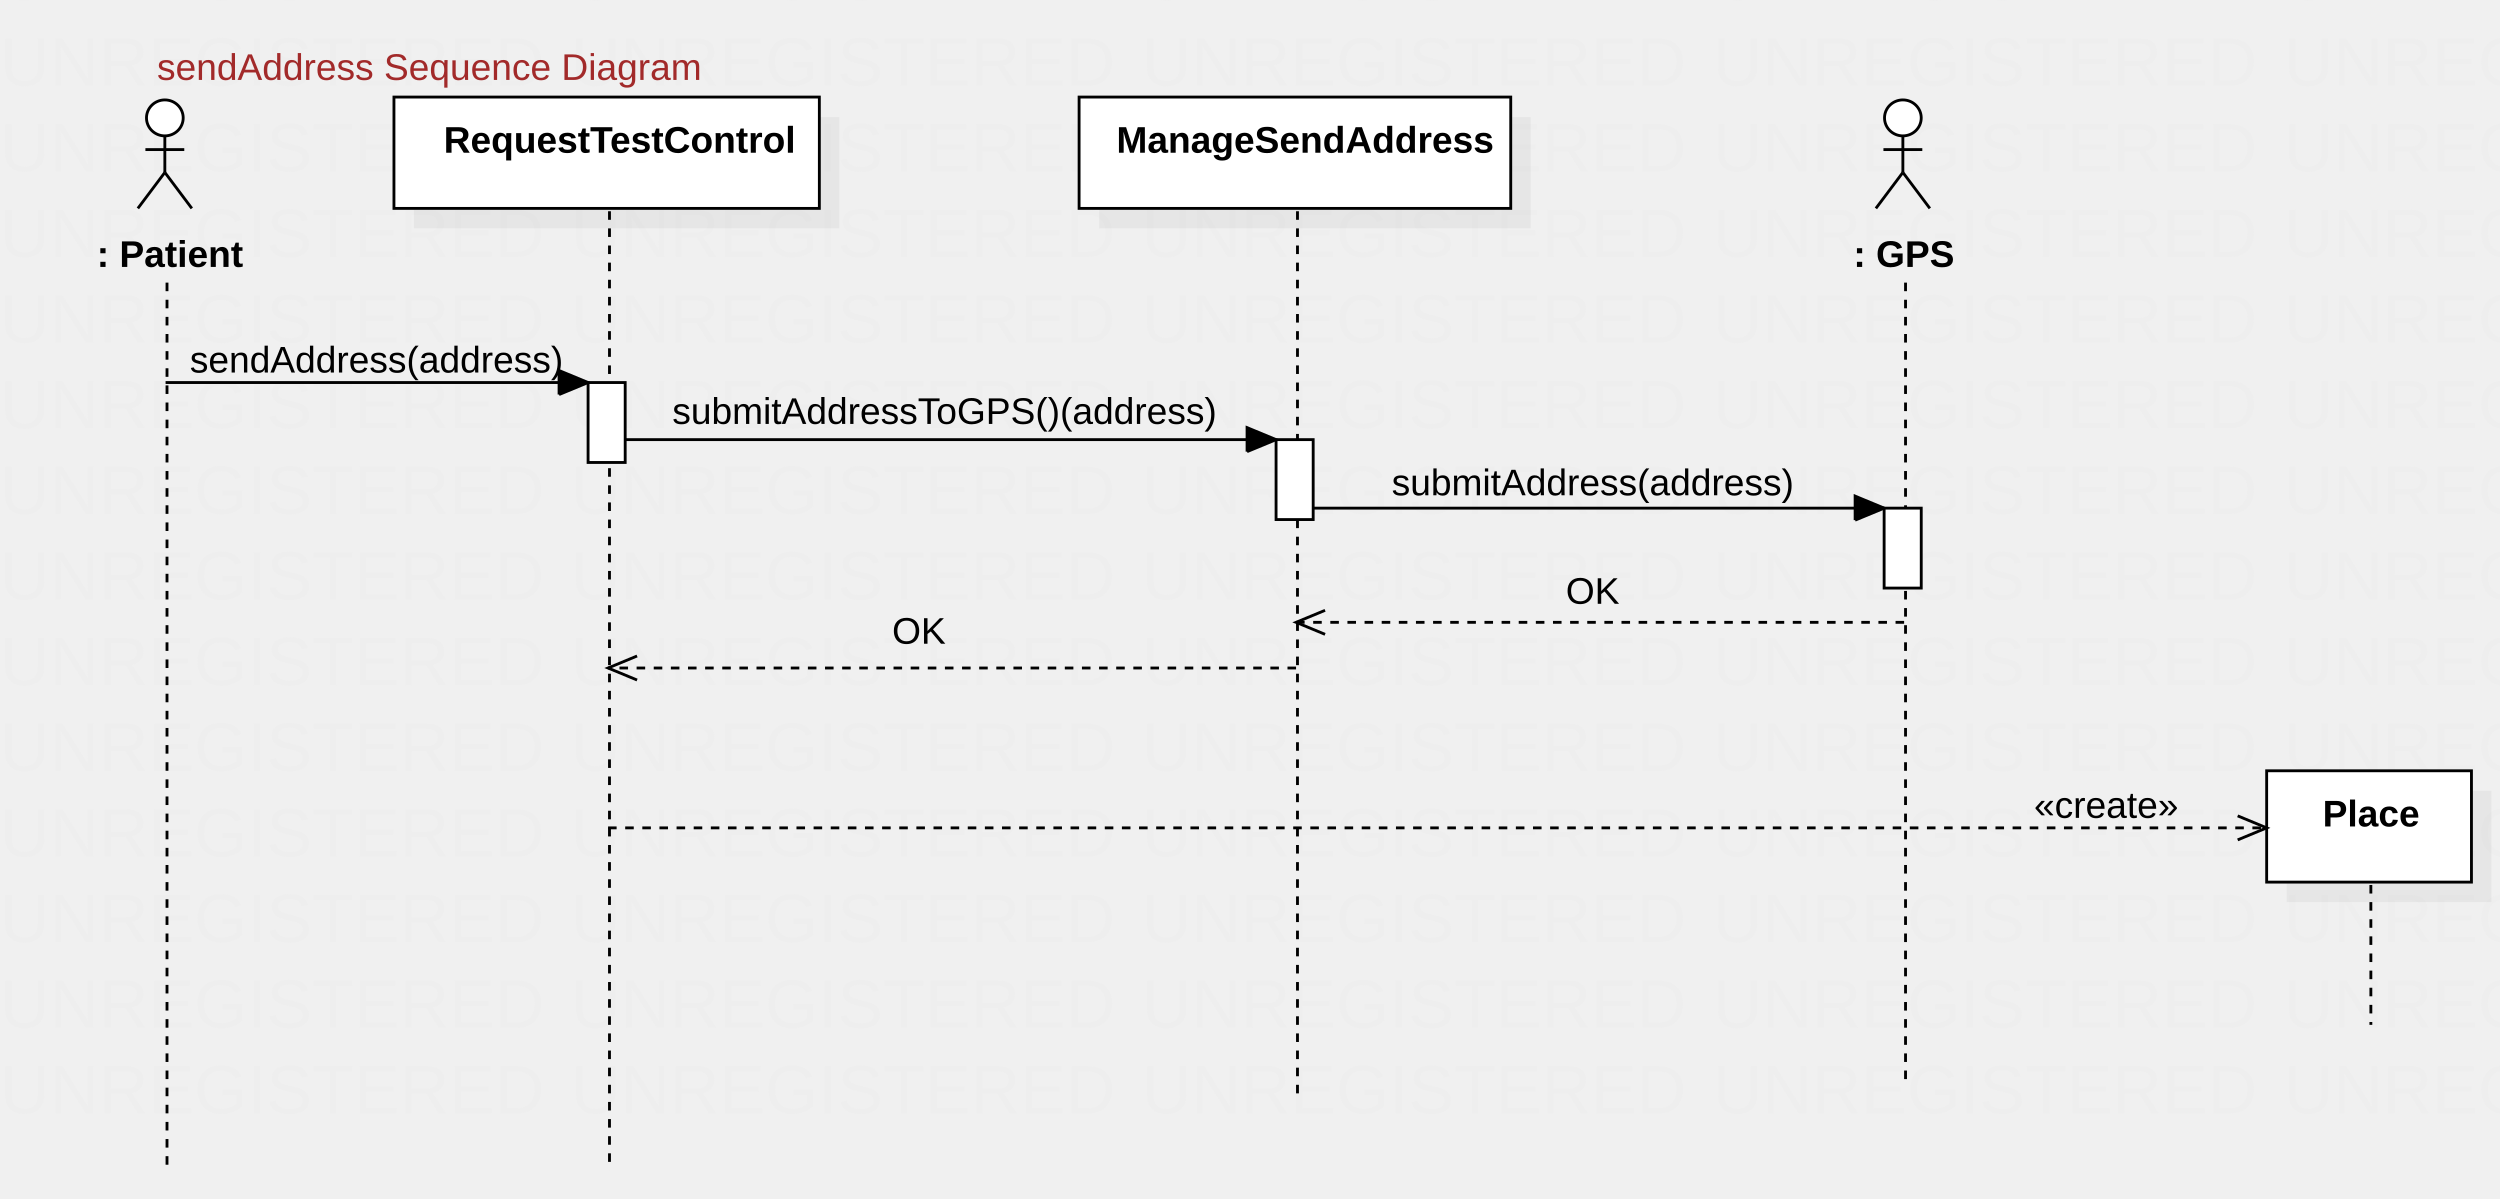
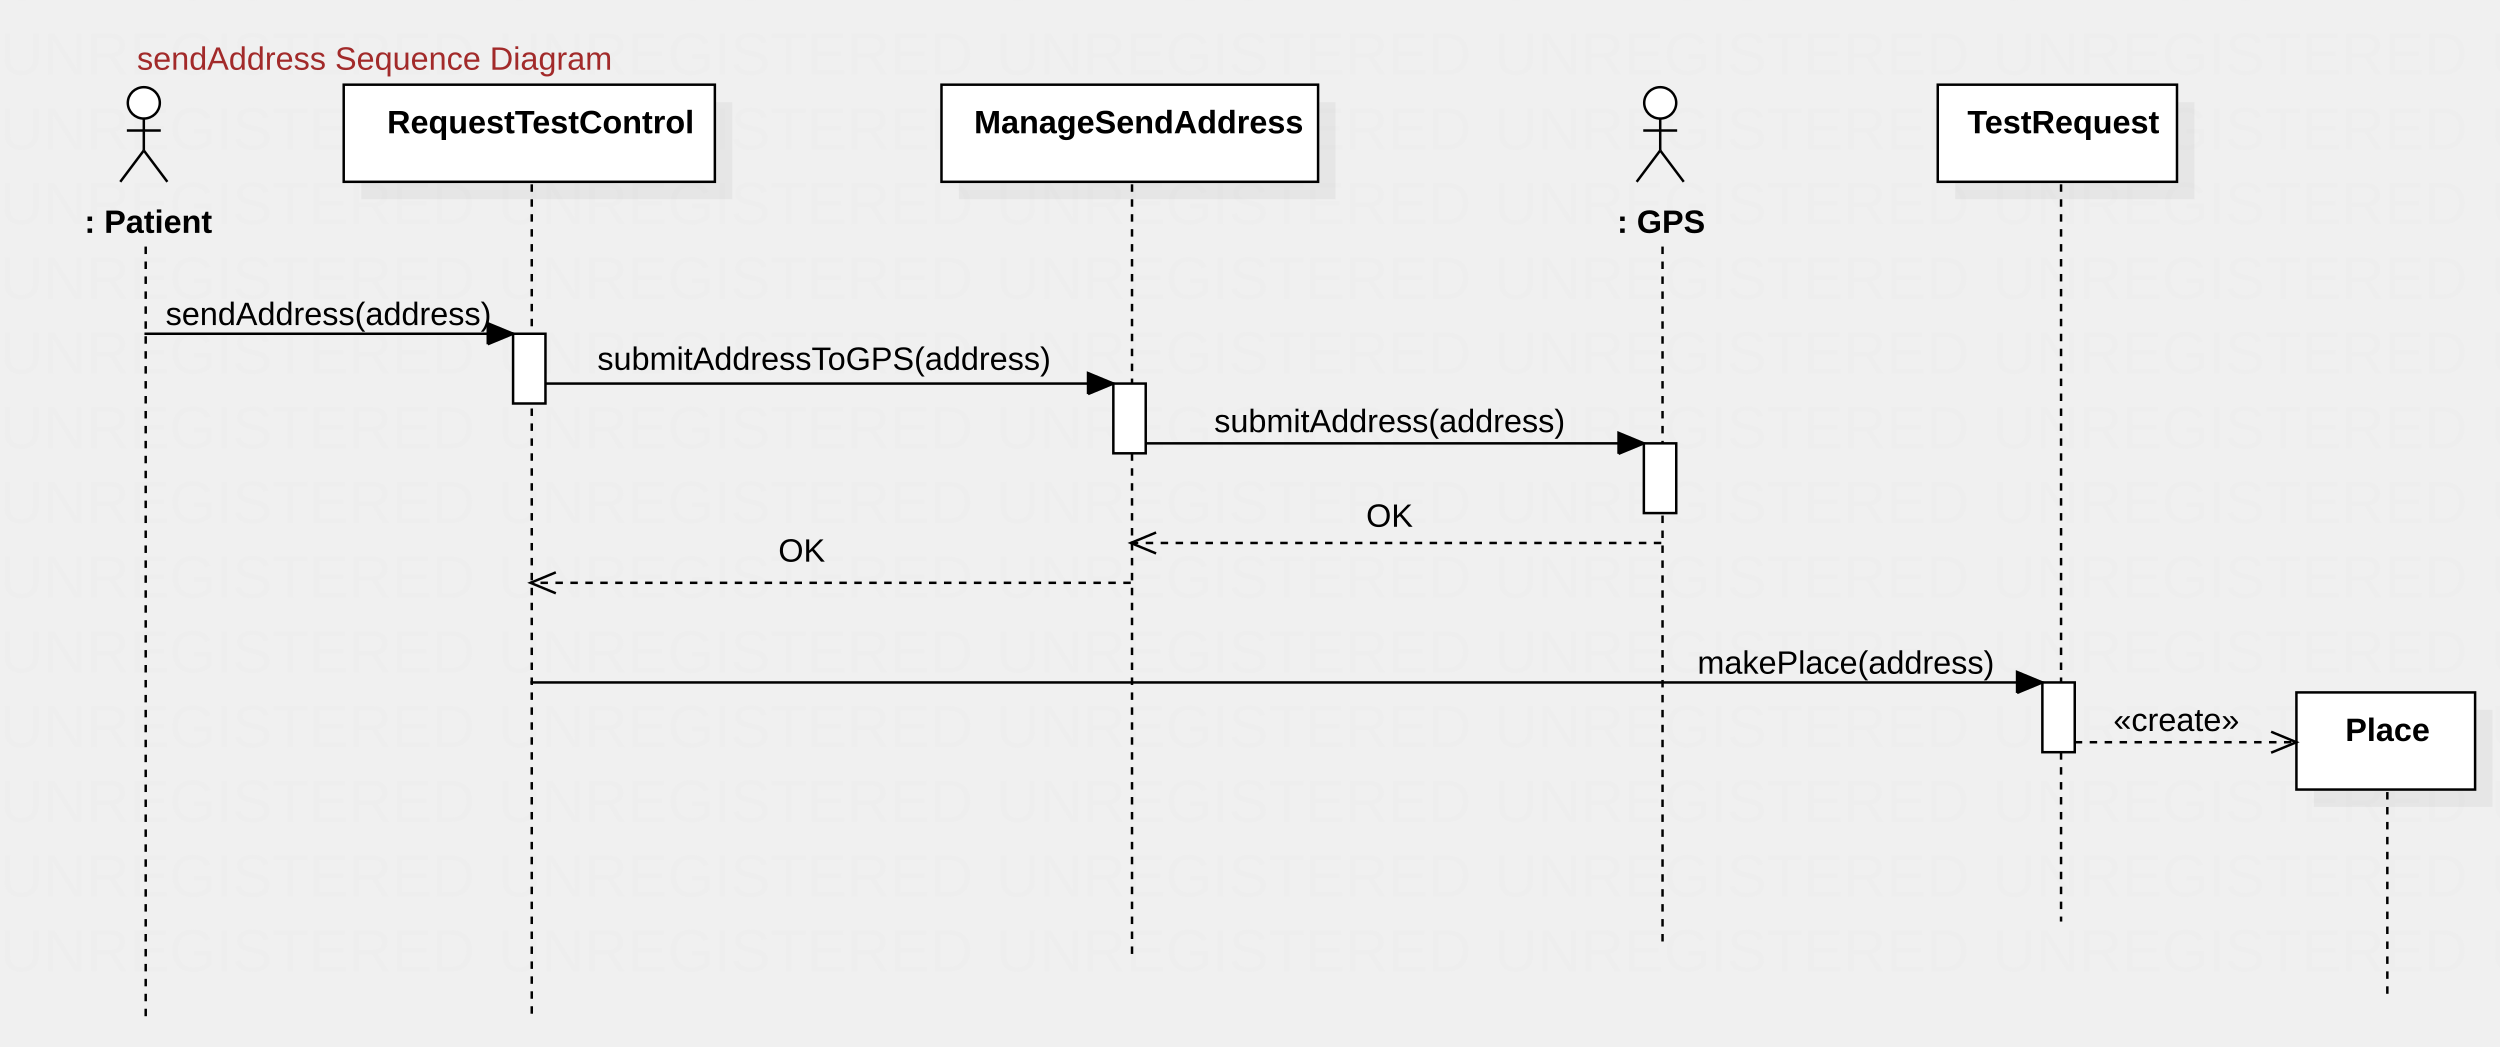
- <svg xmlns="http://www.w3.org/2000/svg" version="1.1" width="875.736" height="420">
+ <svg xmlns="http://www.w3.org/2000/svg" version="1.1" width="1003.736" height="420">
  <defs />
  <g>
    <text fill="#eeeeee" stroke="none" font-family="Arial" font-size="24px" font-style="normal" font-weight="normal" text-decoration="none" x="0" y="0">UNREGISTERED</text>
    <text fill="#eeeeee" stroke="none" font-family="Arial" font-size="24px" font-style="normal" font-weight="normal" text-decoration="none" x="0" y="30">UNREGISTERED</text>
    <text fill="#eeeeee" stroke="none" font-family="Arial" font-size="24px" font-style="normal" font-weight="normal" text-decoration="none" x="0" y="60">UNREGISTERED</text>
    <text fill="#eeeeee" stroke="none" font-family="Arial" font-size="24px" font-style="normal" font-weight="normal" text-decoration="none" x="0" y="90">UNREGISTERED</text>
    <text fill="#eeeeee" stroke="none" font-family="Arial" font-size="24px" font-style="normal" font-weight="normal" text-decoration="none" x="0" y="120">UNREGISTERED</text>
    <text fill="#eeeeee" stroke="none" font-family="Arial" font-size="24px" font-style="normal" font-weight="normal" text-decoration="none" x="0" y="150">UNREGISTERED</text>
    <text fill="#eeeeee" stroke="none" font-family="Arial" font-size="24px" font-style="normal" font-weight="normal" text-decoration="none" x="0" y="180">UNREGISTERED</text>
    <text fill="#eeeeee" stroke="none" font-family="Arial" font-size="24px" font-style="normal" font-weight="normal" text-decoration="none" x="0" y="210">UNREGISTERED</text>
    <text fill="#eeeeee" stroke="none" font-family="Arial" font-size="24px" font-style="normal" font-weight="normal" text-decoration="none" x="0" y="240">UNREGISTERED</text>
    <text fill="#eeeeee" stroke="none" font-family="Arial" font-size="24px" font-style="normal" font-weight="normal" text-decoration="none" x="0" y="270">UNREGISTERED</text>
    <text fill="#eeeeee" stroke="none" font-family="Arial" font-size="24px" font-style="normal" font-weight="normal" text-decoration="none" x="0" y="300">UNREGISTERED</text>
    <text fill="#eeeeee" stroke="none" font-family="Arial" font-size="24px" font-style="normal" font-weight="normal" text-decoration="none" x="0" y="330">UNREGISTERED</text>
    <text fill="#eeeeee" stroke="none" font-family="Arial" font-size="24px" font-style="normal" font-weight="normal" text-decoration="none" x="0" y="360">UNREGISTERED</text>
    <text fill="#eeeeee" stroke="none" font-family="Arial" font-size="24px" font-style="normal" font-weight="normal" text-decoration="none" x="0" y="390">UNREGISTERED</text>
    <text fill="#eeeeee" stroke="none" font-family="Arial" font-size="24px" font-style="normal" font-weight="normal" text-decoration="none" x="200" y="0">UNREGISTERED</text>
    <text fill="#eeeeee" stroke="none" font-family="Arial" font-size="24px" font-style="normal" font-weight="normal" text-decoration="none" x="200" y="30">UNREGISTERED</text>
    <text fill="#eeeeee" stroke="none" font-family="Arial" font-size="24px" font-style="normal" font-weight="normal" text-decoration="none" x="200" y="60">UNREGISTERED</text>
    <text fill="#eeeeee" stroke="none" font-family="Arial" font-size="24px" font-style="normal" font-weight="normal" text-decoration="none" x="200" y="90">UNREGISTERED</text>
    <text fill="#eeeeee" stroke="none" font-family="Arial" font-size="24px" font-style="normal" font-weight="normal" text-decoration="none" x="200" y="120">UNREGISTERED</text>
    <text fill="#eeeeee" stroke="none" font-family="Arial" font-size="24px" font-style="normal" font-weight="normal" text-decoration="none" x="200" y="150">UNREGISTERED</text>
    <text fill="#eeeeee" stroke="none" font-family="Arial" font-size="24px" font-style="normal" font-weight="normal" text-decoration="none" x="200" y="180">UNREGISTERED</text>
    <text fill="#eeeeee" stroke="none" font-family="Arial" font-size="24px" font-style="normal" font-weight="normal" text-decoration="none" x="200" y="210">UNREGISTERED</text>
    <text fill="#eeeeee" stroke="none" font-family="Arial" font-size="24px" font-style="normal" font-weight="normal" text-decoration="none" x="200" y="240">UNREGISTERED</text>
    <text fill="#eeeeee" stroke="none" font-family="Arial" font-size="24px" font-style="normal" font-weight="normal" text-decoration="none" x="200" y="270">UNREGISTERED</text>
    <text fill="#eeeeee" stroke="none" font-family="Arial" font-size="24px" font-style="normal" font-weight="normal" text-decoration="none" x="200" y="300">UNREGISTERED</text>
    <text fill="#eeeeee" stroke="none" font-family="Arial" font-size="24px" font-style="normal" font-weight="normal" text-decoration="none" x="200" y="330">UNREGISTERED</text>
    <text fill="#eeeeee" stroke="none" font-family="Arial" font-size="24px" font-style="normal" font-weight="normal" text-decoration="none" x="200" y="360">UNREGISTERED</text>
    <text fill="#eeeeee" stroke="none" font-family="Arial" font-size="24px" font-style="normal" font-weight="normal" text-decoration="none" x="200" y="390">UNREGISTERED</text>
    <text fill="#eeeeee" stroke="none" font-family="Arial" font-size="24px" font-style="normal" font-weight="normal" text-decoration="none" x="400" y="0">UNREGISTERED</text>
    <text fill="#eeeeee" stroke="none" font-family="Arial" font-size="24px" font-style="normal" font-weight="normal" text-decoration="none" x="400" y="30">UNREGISTERED</text>
    <text fill="#eeeeee" stroke="none" font-family="Arial" font-size="24px" font-style="normal" font-weight="normal" text-decoration="none" x="400" y="60">UNREGISTERED</text>
    <text fill="#eeeeee" stroke="none" font-family="Arial" font-size="24px" font-style="normal" font-weight="normal" text-decoration="none" x="400" y="90">UNREGISTERED</text>
    <text fill="#eeeeee" stroke="none" font-family="Arial" font-size="24px" font-style="normal" font-weight="normal" text-decoration="none" x="400" y="120">UNREGISTERED</text>
    <text fill="#eeeeee" stroke="none" font-family="Arial" font-size="24px" font-style="normal" font-weight="normal" text-decoration="none" x="400" y="150">UNREGISTERED</text>
    <text fill="#eeeeee" stroke="none" font-family="Arial" font-size="24px" font-style="normal" font-weight="normal" text-decoration="none" x="400" y="180">UNREGISTERED</text>
    <text fill="#eeeeee" stroke="none" font-family="Arial" font-size="24px" font-style="normal" font-weight="normal" text-decoration="none" x="400" y="210">UNREGISTERED</text>
    <text fill="#eeeeee" stroke="none" font-family="Arial" font-size="24px" font-style="normal" font-weight="normal" text-decoration="none" x="400" y="240">UNREGISTERED</text>
    <text fill="#eeeeee" stroke="none" font-family="Arial" font-size="24px" font-style="normal" font-weight="normal" text-decoration="none" x="400" y="270">UNREGISTERED</text>
    <text fill="#eeeeee" stroke="none" font-family="Arial" font-size="24px" font-style="normal" font-weight="normal" text-decoration="none" x="400" y="300">UNREGISTERED</text>
    <text fill="#eeeeee" stroke="none" font-family="Arial" font-size="24px" font-style="normal" font-weight="normal" text-decoration="none" x="400" y="330">UNREGISTERED</text>
    <text fill="#eeeeee" stroke="none" font-family="Arial" font-size="24px" font-style="normal" font-weight="normal" text-decoration="none" x="400" y="360">UNREGISTERED</text>
    <text fill="#eeeeee" stroke="none" font-family="Arial" font-size="24px" font-style="normal" font-weight="normal" text-decoration="none" x="400" y="390">UNREGISTERED</text>
    <text fill="#eeeeee" stroke="none" font-family="Arial" font-size="24px" font-style="normal" font-weight="normal" text-decoration="none" x="600" y="0">UNREGISTERED</text>
    <text fill="#eeeeee" stroke="none" font-family="Arial" font-size="24px" font-style="normal" font-weight="normal" text-decoration="none" x="600" y="30">UNREGISTERED</text>
    <text fill="#eeeeee" stroke="none" font-family="Arial" font-size="24px" font-style="normal" font-weight="normal" text-decoration="none" x="600" y="60">UNREGISTERED</text>
    <text fill="#eeeeee" stroke="none" font-family="Arial" font-size="24px" font-style="normal" font-weight="normal" text-decoration="none" x="600" y="90">UNREGISTERED</text>
    <text fill="#eeeeee" stroke="none" font-family="Arial" font-size="24px" font-style="normal" font-weight="normal" text-decoration="none" x="600" y="120">UNREGISTERED</text>
    <text fill="#eeeeee" stroke="none" font-family="Arial" font-size="24px" font-style="normal" font-weight="normal" text-decoration="none" x="600" y="150">UNREGISTERED</text>
    <text fill="#eeeeee" stroke="none" font-family="Arial" font-size="24px" font-style="normal" font-weight="normal" text-decoration="none" x="600" y="180">UNREGISTERED</text>
    <text fill="#eeeeee" stroke="none" font-family="Arial" font-size="24px" font-style="normal" font-weight="normal" text-decoration="none" x="600" y="210">UNREGISTERED</text>
    <text fill="#eeeeee" stroke="none" font-family="Arial" font-size="24px" font-style="normal" font-weight="normal" text-decoration="none" x="600" y="240">UNREGISTERED</text>
    <text fill="#eeeeee" stroke="none" font-family="Arial" font-size="24px" font-style="normal" font-weight="normal" text-decoration="none" x="600" y="270">UNREGISTERED</text>
    <text fill="#eeeeee" stroke="none" font-family="Arial" font-size="24px" font-style="normal" font-weight="normal" text-decoration="none" x="600" y="300">UNREGISTERED</text>
    <text fill="#eeeeee" stroke="none" font-family="Arial" font-size="24px" font-style="normal" font-weight="normal" text-decoration="none" x="600" y="330">UNREGISTERED</text>
    <text fill="#eeeeee" stroke="none" font-family="Arial" font-size="24px" font-style="normal" font-weight="normal" text-decoration="none" x="600" y="360">UNREGISTERED</text>
    <text fill="#eeeeee" stroke="none" font-family="Arial" font-size="24px" font-style="normal" font-weight="normal" text-decoration="none" x="600" y="390">UNREGISTERED</text>
    <text fill="#eeeeee" stroke="none" font-family="Arial" font-size="24px" font-style="normal" font-weight="normal" text-decoration="none" x="800" y="0">UNREGISTERED</text>
    <text fill="#eeeeee" stroke="none" font-family="Arial" font-size="24px" font-style="normal" font-weight="normal" text-decoration="none" x="800" y="30">UNREGISTERED</text>
    <text fill="#eeeeee" stroke="none" font-family="Arial" font-size="24px" font-style="normal" font-weight="normal" text-decoration="none" x="800" y="60">UNREGISTERED</text>
    <text fill="#eeeeee" stroke="none" font-family="Arial" font-size="24px" font-style="normal" font-weight="normal" text-decoration="none" x="800" y="90">UNREGISTERED</text>
    <text fill="#eeeeee" stroke="none" font-family="Arial" font-size="24px" font-style="normal" font-weight="normal" text-decoration="none" x="800" y="120">UNREGISTERED</text>
    <text fill="#eeeeee" stroke="none" font-family="Arial" font-size="24px" font-style="normal" font-weight="normal" text-decoration="none" x="800" y="150">UNREGISTERED</text>
    <text fill="#eeeeee" stroke="none" font-family="Arial" font-size="24px" font-style="normal" font-weight="normal" text-decoration="none" x="800" y="180">UNREGISTERED</text>
    <text fill="#eeeeee" stroke="none" font-family="Arial" font-size="24px" font-style="normal" font-weight="normal" text-decoration="none" x="800" y="210">UNREGISTERED</text>
    <text fill="#eeeeee" stroke="none" font-family="Arial" font-size="24px" font-style="normal" font-weight="normal" text-decoration="none" x="800" y="240">UNREGISTERED</text>
    <text fill="#eeeeee" stroke="none" font-family="Arial" font-size="24px" font-style="normal" font-weight="normal" text-decoration="none" x="800" y="270">UNREGISTERED</text>
    <text fill="#eeeeee" stroke="none" font-family="Arial" font-size="24px" font-style="normal" font-weight="normal" text-decoration="none" x="800" y="300">UNREGISTERED</text>
    <text fill="#eeeeee" stroke="none" font-family="Arial" font-size="24px" font-style="normal" font-weight="normal" text-decoration="none" x="800" y="330">UNREGISTERED</text>
    <text fill="#eeeeee" stroke="none" font-family="Arial" font-size="24px" font-style="normal" font-weight="normal" text-decoration="none" x="800" y="360">UNREGISTERED</text>
    <text fill="#eeeeee" stroke="none" font-family="Arial" font-size="24px" font-style="normal" font-weight="normal" text-decoration="none" x="800" y="390">UNREGISTERED</text>
+     <text fill="#eeeeee" stroke="none" font-family="Arial" font-size="24px" font-style="normal" font-weight="normal" text-decoration="none" x="1000" y="0">UNREGISTERED</text>
+     <text fill="#eeeeee" stroke="none" font-family="Arial" font-size="24px" font-style="normal" font-weight="normal" text-decoration="none" x="1000" y="30">UNREGISTERED</text>
+     <text fill="#eeeeee" stroke="none" font-family="Arial" font-size="24px" font-style="normal" font-weight="normal" text-decoration="none" x="1000" y="60">UNREGISTERED</text>
+     <text fill="#eeeeee" stroke="none" font-family="Arial" font-size="24px" font-style="normal" font-weight="normal" text-decoration="none" x="1000" y="90">UNREGISTERED</text>
+     <text fill="#eeeeee" stroke="none" font-family="Arial" font-size="24px" font-style="normal" font-weight="normal" text-decoration="none" x="1000" y="120">UNREGISTERED</text>
+     <text fill="#eeeeee" stroke="none" font-family="Arial" font-size="24px" font-style="normal" font-weight="normal" text-decoration="none" x="1000" y="150">UNREGISTERED</text>
+     <text fill="#eeeeee" stroke="none" font-family="Arial" font-size="24px" font-style="normal" font-weight="normal" text-decoration="none" x="1000" y="180">UNREGISTERED</text>
+     <text fill="#eeeeee" stroke="none" font-family="Arial" font-size="24px" font-style="normal" font-weight="normal" text-decoration="none" x="1000" y="210">UNREGISTERED</text>
+     <text fill="#eeeeee" stroke="none" font-family="Arial" font-size="24px" font-style="normal" font-weight="normal" text-decoration="none" x="1000" y="240">UNREGISTERED</text>
+     <text fill="#eeeeee" stroke="none" font-family="Arial" font-size="24px" font-style="normal" font-weight="normal" text-decoration="none" x="1000" y="270">UNREGISTERED</text>
+     <text fill="#eeeeee" stroke="none" font-family="Arial" font-size="24px" font-style="normal" font-weight="normal" text-decoration="none" x="1000" y="300">UNREGISTERED</text>
+     <text fill="#eeeeee" stroke="none" font-family="Arial" font-size="24px" font-style="normal" font-weight="normal" text-decoration="none" x="1000" y="330">UNREGISTERED</text>
+     <text fill="#eeeeee" stroke="none" font-family="Arial" font-size="24px" font-style="normal" font-weight="normal" text-decoration="none" x="1000" y="360">UNREGISTERED</text>
+     <text fill="#eeeeee" stroke="none" font-family="Arial" font-size="24px" font-style="normal" font-weight="normal" text-decoration="none" x="1000" y="390">UNREGISTERED</text>
    <g transform="translate(-30,-6) scale(1,1)">
      <path fill="#ffffff" stroke="none" d="M 81.314 47.3 C 81.314 43.821 84.193 41 87.743 41 C 91.294 41 94.172 43.821 94.172 47.3 C 94.172 50.779 91.294 53.6 87.743 53.6 C 84.193 53.6 81.314 50.779 81.314 47.3 Z" />
    </g>
    <g transform="translate(-30,-6) scale(1,1)">
      <path fill="none" stroke="#000000" d="M 81.314 47.3 C 81.314 43.821 84.193 41 87.743 41 C 91.294 41 94.172 43.821 94.172 47.3 C 94.172 50.779 91.294 53.6 87.743 53.6 C 84.193 53.6 81.314 50.779 81.314 47.3 Z" stroke-miterlimit="10" />
    </g>
    <g transform="translate(-30,-6) scale(1,1)">
      <path fill="none" stroke="#000000" d="M 87.743 53.6 L 87.743 66.4" stroke-miterlimit="10" />
    </g>
    <g transform="translate(-30,-6) scale(1,1)">
      <path fill="none" stroke="#000000" d="M 80.936 58.4 L 94.551 58.4" stroke-miterlimit="10" />
    </g>
    <g transform="translate(-30,-6) scale(1,1)">
      <path fill="none" stroke="#000000" d="M 87.743 66.4 L 78.289 79" stroke-miterlimit="10" />
    </g>
    <g transform="translate(-30,-6) scale(1,1)">
      <path fill="none" stroke="#000000" d="M 87.743 66.4 L 97.198 79" stroke-miterlimit="10" />
    </g>
    <g transform="translate(-30,-6) scale(1,1)">
      <g>
        <path fill="none" stroke="none" />
        <text fill="#000000" stroke="none" font-family="Arial" font-size="13px" font-style="normal" font-weight="bold" text-decoration="none" x="63.895" y="99.5">: Patient</text>
      </g>
    </g>
    <g transform="translate(-30,-6) scale(1,1)">
      <path fill="none" stroke="#000000" d="M 88.5 105 L 88.5 416" stroke-miterlimit="10" stroke-dasharray="3" />
    </g>
    <g transform="translate(-30,-6) scale(1,1)">
      <rect fill="#C0C0C0" stroke="none" x="175" y="47" width="149.013" height="39" opacity="0.2" />
    </g>
    <g transform="translate(-30,-6) scale(1,1)">
      <rect fill="#ffffff" stroke="none" x="168" y="40" width="149.013" height="39" />
    </g>
    <g transform="translate(-30,-6) scale(1,1)">
      <path fill="none" stroke="#000000" d="M 168 40 L 317.013 40 L 317.013 79 L 168 79 L 168 40 Z Z" stroke-miterlimit="10" />
    </g>
    <g transform="translate(-30,-6) scale(1,1)">
      <g>
        <path fill="none" stroke="none" />
        <text fill="#000000" stroke="none" font-family="Arial" font-size="13px" font-style="normal" font-weight="bold" text-decoration="none" x="185.422" y="59.5">RequestTestControl</text>
      </g>
    </g>
    <g transform="translate(-30,-6) scale(1,1)">
      <path fill="none" stroke="#000000" d="M 243.5 80 L 243.5 416" stroke-miterlimit="10" stroke-dasharray="3" />
    </g>
    <g transform="translate(-30,-6) scale(1,1)">
      <rect fill="#C0C0C0" stroke="none" x="415" y="47" width="151.203" height="39" opacity="0.2" />
    </g>
    <g transform="translate(-30,-6) scale(1,1)">
      <rect fill="#ffffff" stroke="none" x="408" y="40" width="151.203" height="39" />
    </g>
    <g transform="translate(-30,-6) scale(1,1)">
      <path fill="none" stroke="#000000" d="M 408 40 L 559.203 40 L 559.203 79 L 408 79 L 408 40 Z Z" stroke-miterlimit="10" />
    </g>
    <g transform="translate(-30,-6) scale(1,1)">
      <g>
        <path fill="none" stroke="none" />
        <text fill="#000000" stroke="none" font-family="Arial" font-size="13px" font-style="normal" font-weight="bold" text-decoration="none" x="421.086" y="59.5">ManageSendAddress</text>
      </g>
    </g>
    <g transform="translate(-30,-6) scale(1,1)">
      <path fill="none" stroke="#000000" d="M 484.5 80 L 484.5 392" stroke-miterlimit="10" stroke-dasharray="3" />
    </g>
    <g transform="translate(-30,-6) scale(1,1)">
-       <rect fill="#C0C0C0" stroke="none" x="831" y="283" width="71.736" height="39" opacity="0.2" />
-     </g>
-     <g transform="translate(-30,-6) scale(1,1)">
-       <rect fill="#ffffff" stroke="none" x="824" y="276" width="71.736" height="39" />
-     </g>
-     <g transform="translate(-30,-6) scale(1,1)">
-       <path fill="none" stroke="#000000" d="M 824 276 L 895.736 276 L 895.736 315 L 824 315 L 824 276 Z Z" stroke-miterlimit="10" />
-     </g>
-     <g transform="translate(-30,-6) scale(1,1)">
-       <g>
-         <path fill="none" stroke="none" />
-         <text fill="#000000" stroke="none" font-family="Arial" font-size="13px" font-style="normal" font-weight="bold" text-decoration="none" x="843.609" y="295.5">Place</text>
-       </g>
-     </g>
-     <g transform="translate(-30,-6) scale(1,1)">
-       <path fill="none" stroke="#000000" d="M 860.5 316 L 860.5 365" stroke-miterlimit="10" stroke-dasharray="3" />
+       <rect fill="#C0C0C0" stroke="none" x="959" y="291" width="71.736" height="39" opacity="0.2" />
+     </g>
+     <g transform="translate(-30,-6) scale(1,1)">
+       <rect fill="#ffffff" stroke="none" x="952" y="284" width="71.736" height="39" />
+     </g>
+     <g transform="translate(-30,-6) scale(1,1)">
+       <path fill="none" stroke="#000000" d="M 952 284 L 1023.736 284 L 1023.736 323 L 952 323 L 952 284 Z Z" stroke-miterlimit="10" />
+     </g>
+     <g transform="translate(-30,-6) scale(1,1)">
+       <g>
+         <path fill="none" stroke="none" />
+         <text fill="#000000" stroke="none" font-family="Arial" font-size="13px" font-style="normal" font-weight="bold" text-decoration="none" x="971.609" y="303.5">Place</text>
+       </g>
+     </g>
+     <g transform="translate(-30,-6) scale(1,1)">
+       <path fill="none" stroke="#000000" d="M 988.5 324 L 988.5 408" stroke-miterlimit="10" stroke-dasharray="3" />
    </g>
    <g transform="translate(-30,-6) scale(1,1)">
      <path fill="#ffffff" stroke="none" d="M 690.136 47.3 C 690.136 43.821 693.015 41 696.565 41 C 700.116 41 702.995 43.821 702.995 47.3 C 702.995 50.779 700.116 53.6 696.565 53.6 C 693.015 53.6 690.136 50.779 690.136 47.3 Z" />
    </g>
    <g transform="translate(-30,-6) scale(1,1)">
      <path fill="none" stroke="#000000" d="M 690.136 47.3 C 690.136 43.821 693.015 41 696.565 41 C 700.116 41 702.995 43.821 702.995 47.3 C 702.995 50.779 700.116 53.6 696.565 53.6 C 693.015 53.6 690.136 50.779 690.136 47.3 Z" stroke-miterlimit="10" />
    </g>
    <g transform="translate(-30,-6) scale(1,1)">
      <path fill="none" stroke="#000000" d="M 696.565 53.6 L 696.565 66.4" stroke-miterlimit="10" />
    </g>
    <g transform="translate(-30,-6) scale(1,1)">
      <path fill="none" stroke="#000000" d="M 689.758 58.4 L 703.373 58.4" stroke-miterlimit="10" />
    </g>
    <g transform="translate(-30,-6) scale(1,1)">
      <path fill="none" stroke="#000000" d="M 696.565 66.4 L 687.111 79" stroke-miterlimit="10" />
    </g>
    <g transform="translate(-30,-6) scale(1,1)">
      <path fill="none" stroke="#000000" d="M 696.565 66.4 L 706.02 79" stroke-miterlimit="10" />
    </g>
    <g transform="translate(-30,-6) scale(1,1)">
      <g>
        <path fill="none" stroke="none" />
        <text fill="#000000" stroke="none" font-family="Arial" font-size="13px" font-style="normal" font-weight="bold" text-decoration="none" x="679.227" y="99.5">: GPS</text>
      </g>
    </g>
    <g transform="translate(-30,-6) scale(1,1)">
      <path fill="none" stroke="#000000" d="M 697.5 105 L 697.5 384" stroke-miterlimit="10" stroke-dasharray="3" />
    </g>
    <g transform="translate(-30,-6) scale(1,1)">
      <g>
        <path fill="none" stroke="none" />
        <text fill="#a22a2a" stroke="none" font-family="Arial" font-size="13px" font-style="normal" font-weight="normal" text-decoration="none" x="85" y="34">sendAddress Sequence Diagram</text>
      </g>
    </g>
    <g transform="translate(-30,-6) scale(1,1)">
+       <rect fill="#C0C0C0" stroke="none" x="815" y="47" width="96.054" height="39" opacity="0.2" />
+     </g>
+     <g transform="translate(-30,-6) scale(1,1)">
+       <rect fill="#ffffff" stroke="none" x="808" y="40" width="96.054" height="39" />
+     </g>
+     <g transform="translate(-30,-6) scale(1,1)">
+       <path fill="none" stroke="#000000" d="M 808 40 L 904.054 40 L 904.054 79 L 808 79 L 808 40 Z Z" stroke-miterlimit="10" />
+     </g>
+     <g transform="translate(-30,-6) scale(1,1)">
+       <g>
+         <path fill="none" stroke="none" />
+         <text fill="#000000" stroke="none" font-family="Arial" font-size="13px" font-style="normal" font-weight="bold" text-decoration="none" x="819.896" y="59.5">TestRequest</text>
+       </g>
+     </g>
+     <g transform="translate(-30,-6) scale(1,1)">
+       <path fill="none" stroke="#000000" d="M 857.5 80 L 857.5 376" stroke-miterlimit="10" stroke-dasharray="3" />
+     </g>
+     <g transform="translate(-30,-6) scale(1,1)">
      <path fill="none" stroke="#000000" d="M 88 140 L 236 140" stroke-miterlimit="10" />
    </g>
    <g transform="translate(-30,-6) scale(1,1)">
      <path fill="#000000" stroke="none" d="M 225.837 144.21 L 236 140 L 225.837 135.79" />
    </g>
    <g transform="translate(-30,-6) scale(1,1)">
      <path fill="none" stroke="#000000" d="M 225.837 144.21 L 236 140 L 225.837 135.79 L 225.837 144.21" stroke-miterlimit="10" />
    </g>
    <g transform="translate(-30,-6) scale(1,1)">
      <g>
        <path fill="none" stroke="none" />
        <text fill="#000000" stroke="none" font-family="Arial" font-size="13px" font-style="normal" font-weight="normal" text-decoration="none" x="96.5" y="136.5">sendAddress(address)</text>
      </g>
    </g>
    <g transform="translate(-30,-6) scale(1,1)">
      <rect fill="#ffffff" stroke="none" x="236" y="140" width="13" height="28" />
    </g>
    <g transform="translate(-30,-6) scale(1,1)">
      <path fill="none" stroke="#000000" d="M 236 140 L 249 140 L 249 168 L 236 168 L 236 140 Z Z" stroke-miterlimit="10" />
    </g>
    <g transform="translate(-30,-6) scale(1,1)">
      <path fill="none" stroke="#000000" d="M 249 160 L 477 160" stroke-miterlimit="10" />
    </g>
    <g transform="translate(-30,-6) scale(1,1)">
      <path fill="#000000" stroke="none" d="M 466.837 164.21 L 477 160 L 466.837 155.79" />
    </g>
    <g transform="translate(-30,-6) scale(1,1)">
      <path fill="none" stroke="#000000" d="M 466.837 164.21 L 477 160 L 466.837 155.79 L 466.837 164.21" stroke-miterlimit="10" />
    </g>
    <g transform="translate(-30,-6) scale(1,1)">
      <g>
        <path fill="none" stroke="none" />
-         <text fill="#000000" stroke="none" font-family="Arial" font-size="13px" font-style="normal" font-weight="normal" text-decoration="none" x="265.5" y="154.5">submitAddressToGPS()(address)</text>
+         <text fill="#000000" stroke="none" font-family="Arial" font-size="13px" font-style="normal" font-weight="normal" text-decoration="none" x="269.829" y="154.5">submitAddressToGPS(address)</text>
      </g>
    </g>
    <g transform="translate(-30,-6) scale(1,1)">
      <rect fill="#ffffff" stroke="none" x="477" y="160" width="13" height="28" />
    </g>
    <g transform="translate(-30,-6) scale(1,1)">
      <path fill="none" stroke="#000000" d="M 477 160 L 490 160 L 490 188 L 477 188 L 477 160 Z Z" stroke-miterlimit="10" />
    </g>
    <g transform="translate(-30,-6) scale(1,1)">
      <path fill="none" stroke="#000000" d="M 490 184 L 690 184" stroke-miterlimit="10" />
    </g>
    <g transform="translate(-30,-6) scale(1,1)">
      <path fill="#000000" stroke="none" d="M 679.837 188.21 L 690 184 L 679.837 179.79" />
    </g>
    <g transform="translate(-30,-6) scale(1,1)">
      <path fill="none" stroke="#000000" d="M 679.837 188.21 L 690 184 L 679.837 179.79 L 679.837 188.21" stroke-miterlimit="10" />
    </g>
    <g transform="translate(-30,-6) scale(1,1)">
      <g>
        <path fill="none" stroke="none" />
        <text fill="#000000" stroke="none" font-family="Arial" font-size="13px" font-style="normal" font-weight="normal" text-decoration="none" x="517.5" y="179.5">submitAddress(address)</text>
      </g>
    </g>
    <g transform="translate(-30,-6) scale(1,1)">
      <rect fill="#ffffff" stroke="none" x="690" y="184" width="13" height="28" />
    </g>
    <g transform="translate(-30,-6) scale(1,1)">
      <path fill="none" stroke="#000000" d="M 690 184 L 703 184 L 703 212 L 690 212 L 690 184 Z Z" stroke-miterlimit="10" />
    </g>
    <g transform="translate(-30,-6) scale(1,1)">
      <path fill="none" stroke="#000000" d="M 697 224 L 484 224" stroke-miterlimit="10" stroke-dasharray="3" />
    </g>
    <g transform="translate(-30,-6) scale(1,1)">
      <path fill="none" stroke="#000000" d="M 494.163 219.79 L 484 224 L 494.163 228.21" stroke-miterlimit="10" />
    </g>
    <g transform="translate(-30,-6) scale(1,1)">
      <g>
        <path fill="none" stroke="none" />
        <text fill="#000000" stroke="none" font-family="Arial" font-size="13px" font-style="normal" font-weight="normal" text-decoration="none" x="578.5" y="217.5">OK</text>
      </g>
    </g>
    <g transform="translate(-30,-6) scale(1,1)">
      <path fill="none" stroke="#000000" d="M 484 240 L 243 240" stroke-miterlimit="10" stroke-dasharray="3" />
    </g>
    <g transform="translate(-30,-6) scale(1,1)">
      <path fill="none" stroke="#000000" d="M 253.163 235.79 L 243 240 L 253.163 244.21" stroke-miterlimit="10" />
    </g>
    <g transform="translate(-30,-6) scale(1,1)">
      <g>
        <path fill="none" stroke="none" />
        <text fill="#000000" stroke="none" font-family="Arial" font-size="13px" font-style="normal" font-weight="normal" text-decoration="none" x="342.5" y="231.5">OK</text>
      </g>
    </g>
    <g transform="translate(-30,-6) scale(1,1)">
-       <path fill="none" stroke="#000000" d="M 243 296 L 824 296" stroke-miterlimit="10" stroke-dasharray="3" />
-     </g>
-     <g transform="translate(-30,-6) scale(1,1)">
-       <path fill="none" stroke="#000000" d="M 813.837 300.21 L 824 296 L 813.837 291.79" stroke-miterlimit="10" />
-     </g>
-     <g transform="translate(-30,-6) scale(1,1)">
-       <g>
-         <path fill="none" stroke="none" />
-         <text fill="#000000" stroke="none" font-family="Arial" font-size="13px" font-style="normal" font-weight="normal" text-decoration="none" x="742.5" y="292.5">«create»</text>
+       <path fill="none" stroke="#000000" d="M 243 280 L 850 280" stroke-miterlimit="10" />
+     </g>
+     <g transform="translate(-30,-6) scale(1,1)">
+       <path fill="#000000" stroke="none" d="M 839.837 284.21 L 850 280 L 839.837 275.79" />
+     </g>
+     <g transform="translate(-30,-6) scale(1,1)">
+       <path fill="none" stroke="#000000" d="M 839.837 284.21 L 850 280 L 839.837 275.79 L 839.837 284.21" stroke-miterlimit="10" />
+     </g>
+     <g transform="translate(-30,-6) scale(1,1)">
+       <g>
+         <path fill="none" stroke="none" />
+         <text fill="#000000" stroke="none" font-family="Arial" font-size="13px" font-style="normal" font-weight="normal" text-decoration="none" x="711.5" y="276.5">makePlace(address)</text>
+       </g>
+     </g>
+     <g transform="translate(-30,-6) scale(1,1)">
+       <rect fill="#ffffff" stroke="none" x="850" y="280" width="13" height="28" />
+     </g>
+     <g transform="translate(-30,-6) scale(1,1)">
+       <path fill="none" stroke="#000000" d="M 850 280 L 863 280 L 863 308 L 850 308 L 850 280 Z Z" stroke-miterlimit="10" />
+     </g>
+     <g transform="translate(-30,-6) scale(1,1)">
+       <path fill="none" stroke="#000000" d="M 863 304 L 952 304" stroke-miterlimit="10" stroke-dasharray="3" />
+     </g>
+     <g transform="translate(-30,-6) scale(1,1)">
+       <path fill="none" stroke="#000000" d="M 941.837 308.21 L 952 304 L 941.837 299.79" stroke-miterlimit="10" />
+     </g>
+     <g transform="translate(-30,-6) scale(1,1)">
+       <g>
+         <path fill="none" stroke="none" />
+         <text fill="#000000" stroke="none" font-family="Arial" font-size="13px" font-style="normal" font-weight="normal" text-decoration="none" x="878.5" y="299.5">«create»</text>
      </g>
    </g>
  </g>
</svg>
